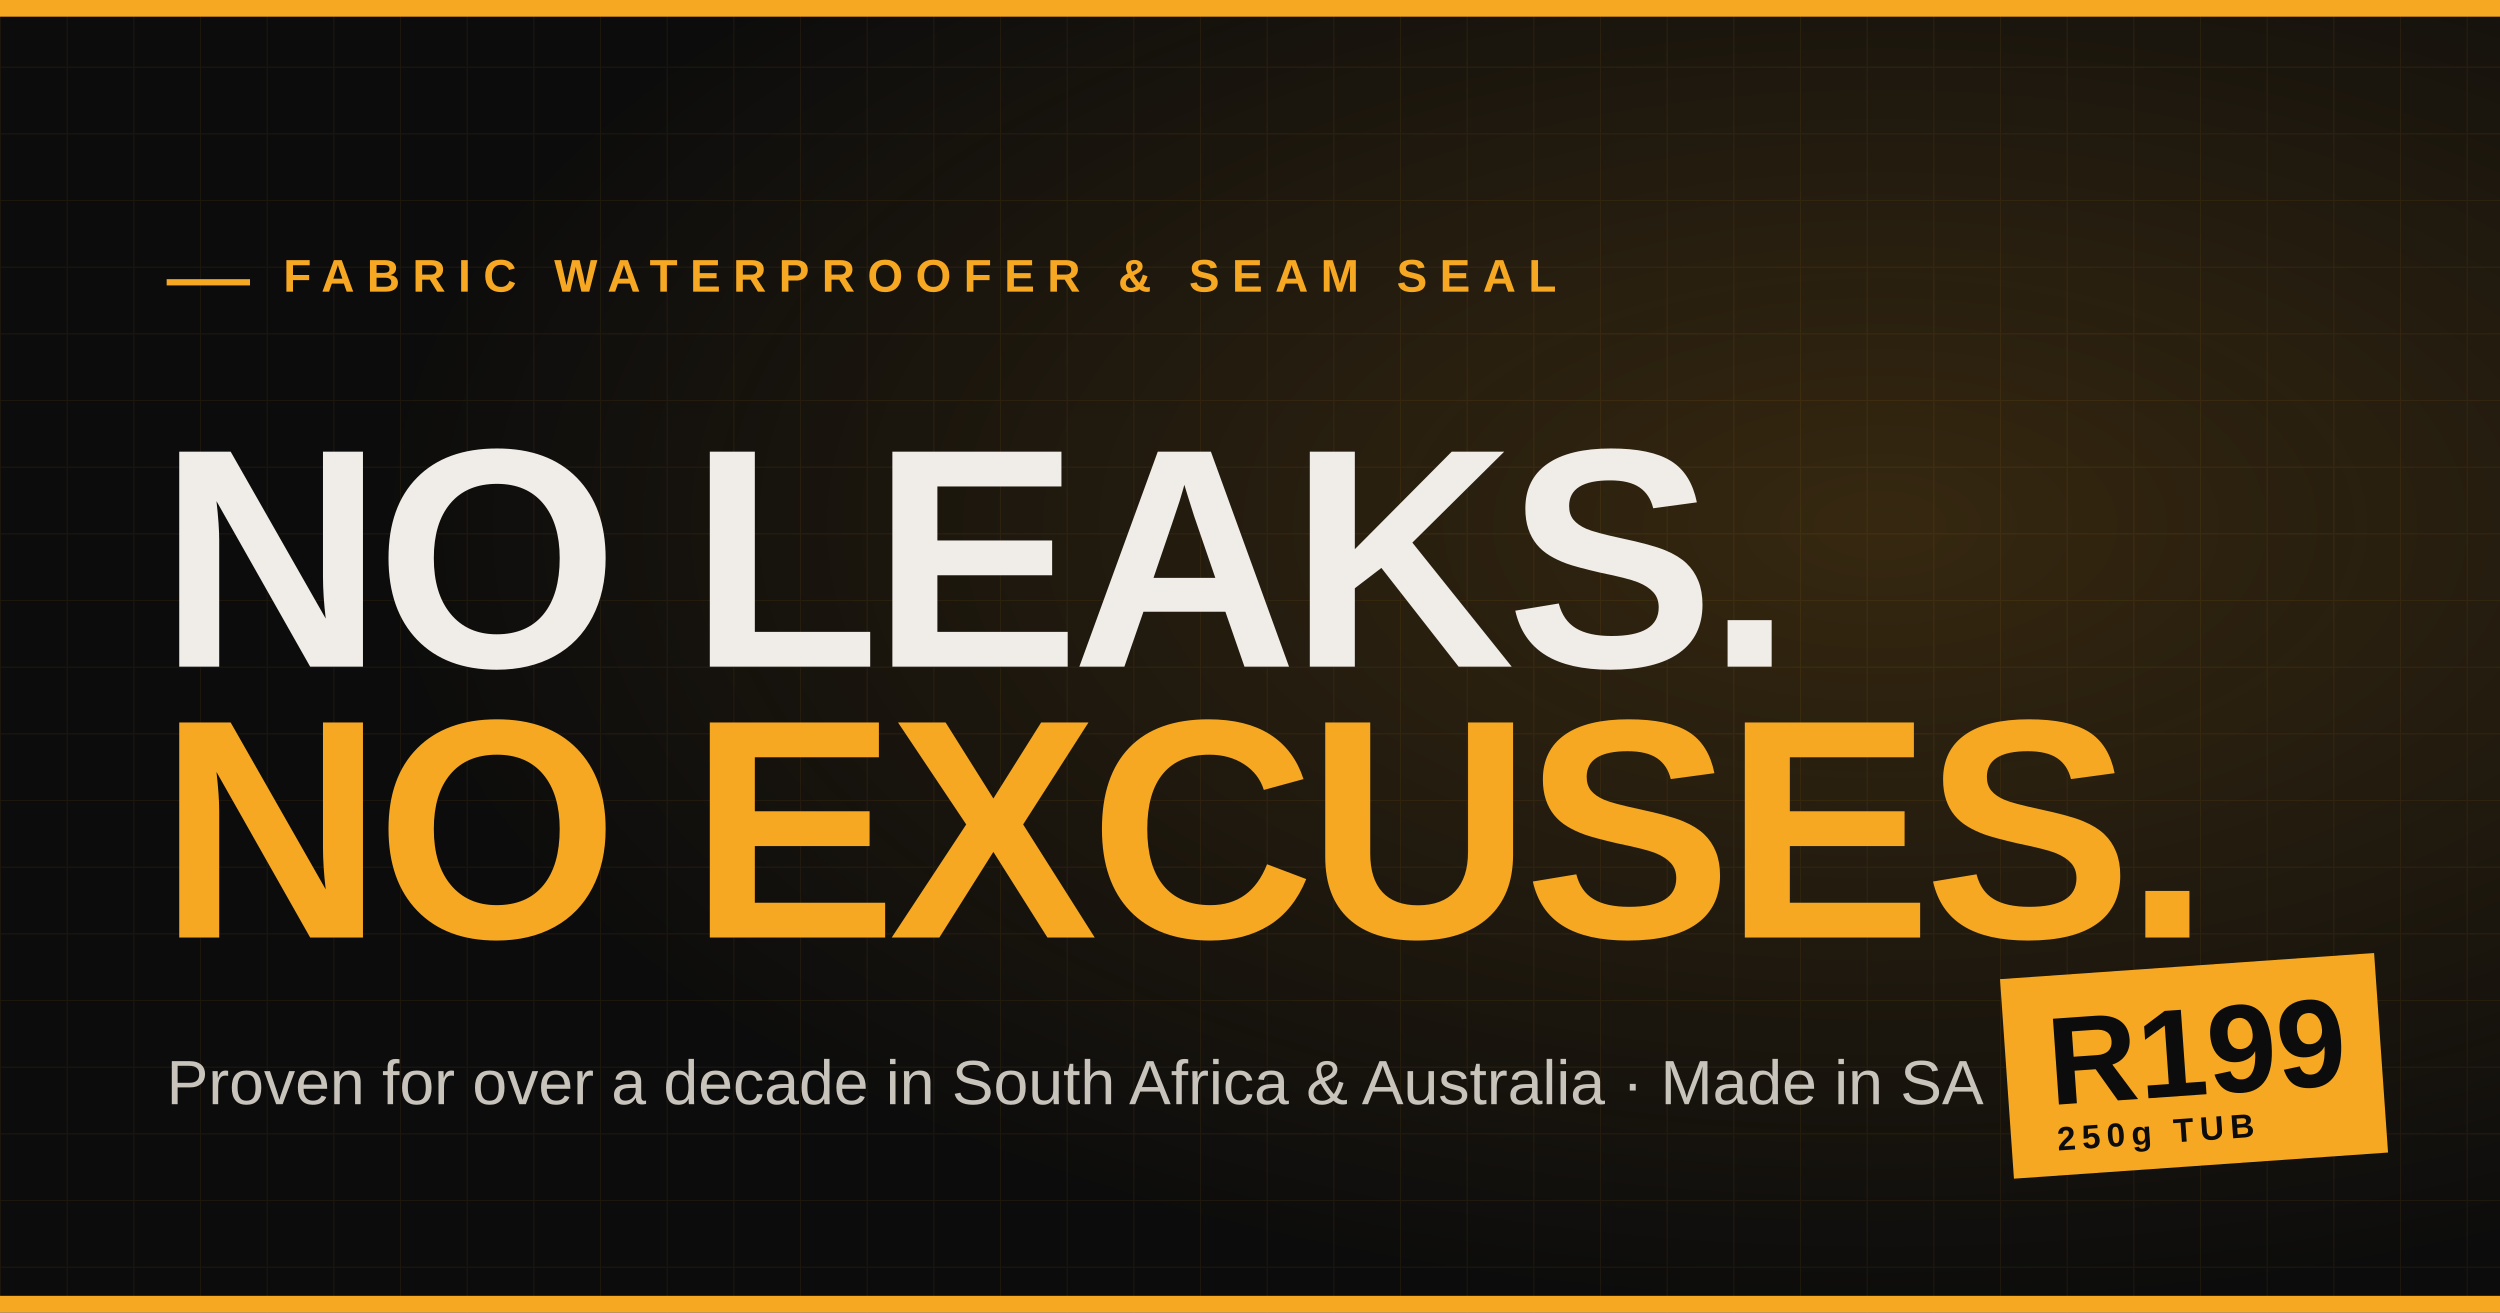
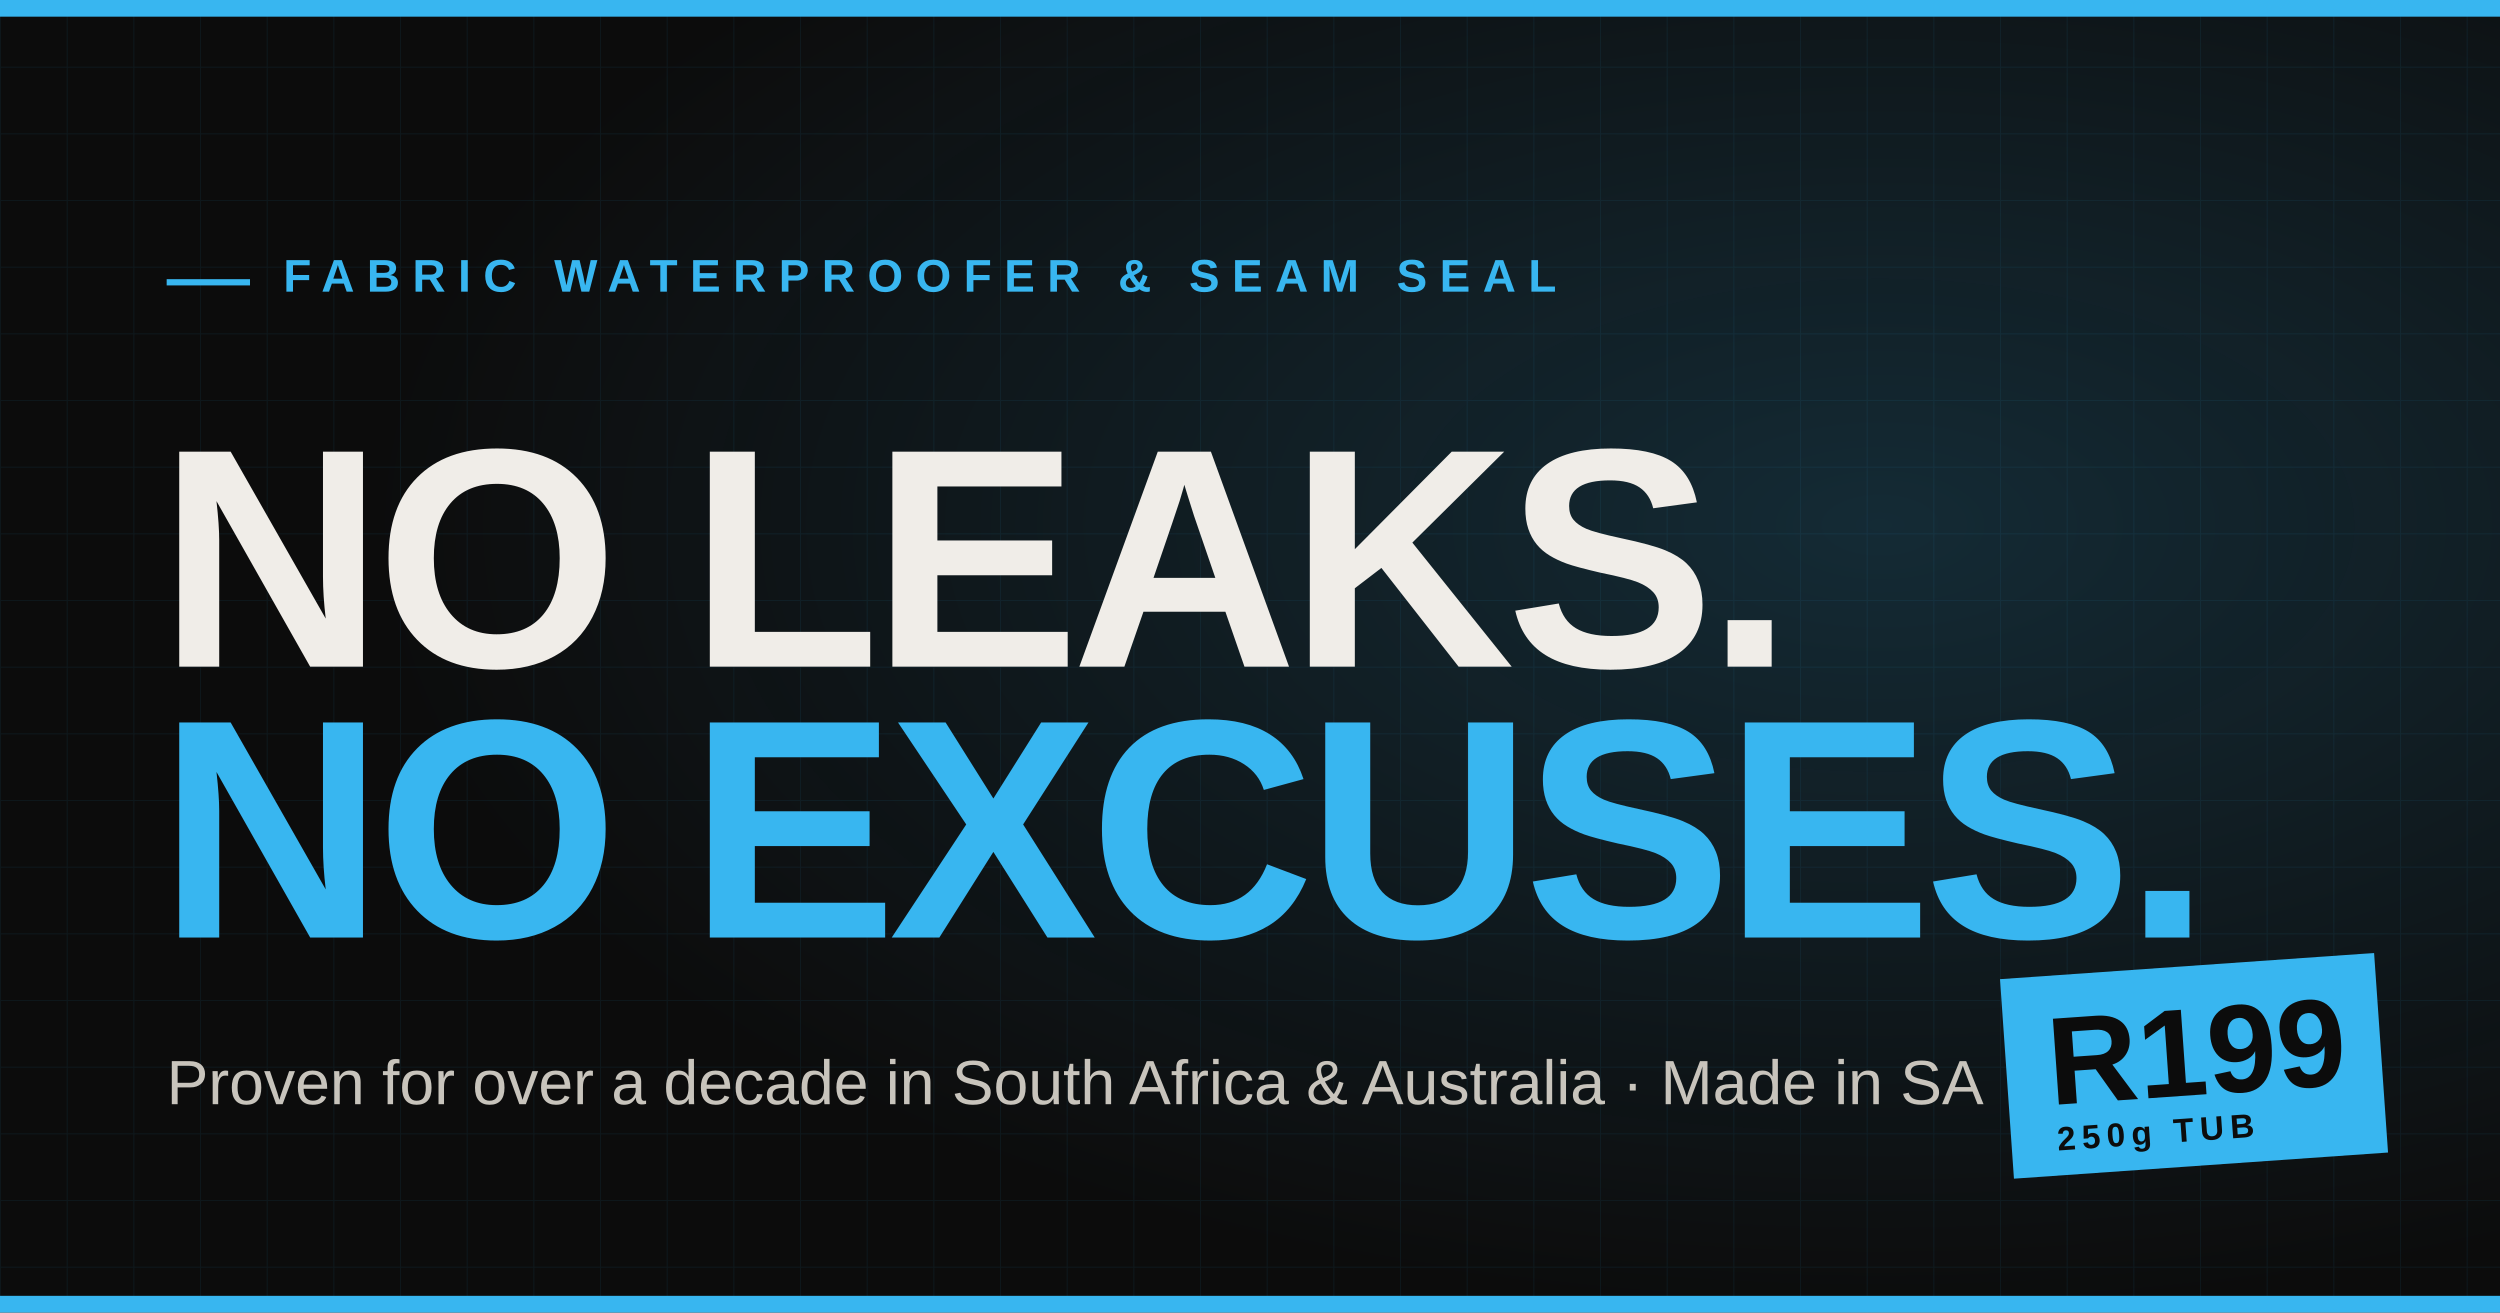
<svg xmlns="http://www.w3.org/2000/svg" viewBox="0 0 1200 630" width="1200" height="630" role="img" aria-label="SecureSeal — Fabric Waterproofer and Seam Seal. No Leaks. No Excuses.">
  <defs>
    <pattern id="grid" width="32" height="32" patternUnits="userSpaceOnUse">
-       <path d="M32 0H0V32" fill="none" stroke="#F7A823" stroke-opacity="0.07" stroke-width="1" />
+       <path d="M32 0H0V32" fill="none" stroke="#38B6F0" stroke-opacity="0.07" stroke-width="1" />
    </pattern>
    <radialGradient id="glow" cx="75%" cy="40%" r="60%">
-       <stop offset="0%" stop-color="#F7A823" stop-opacity="0.18" />
-       <stop offset="100%" stop-color="#F7A823" stop-opacity="0" />
+       <stop offset="0%" stop-color="#38B6F0" stop-opacity="0.18" />
+       <stop offset="100%" stop-color="#38B6F0" stop-opacity="0" />
    </radialGradient>
  </defs>
  <rect width="1200" height="630" fill="#0c0c0c" />
  <rect width="1200" height="630" fill="url(#grid)" />
  <rect width="1200" height="630" fill="url(#glow)" />
-   <rect x="0" y="0" width="1200" height="8" fill="#F7A823" />
-   <rect x="0" y="622" width="1200" height="8" fill="#F7A823" />
+   <rect x="0" y="0" width="1200" height="8" fill="#38B6F0" />
+   <rect x="0" y="622" width="1200" height="8" fill="#38B6F0" />
  <g transform="translate(80,140)">
-     <rect x="0" y="-6" width="40" height="3" fill="#F7A823" />
-     <text x="56" y="0" font-family="Arial, sans-serif" font-weight="700" font-size="22" fill="#F7A823" letter-spacing="6">FABRIC WATERPROOFER &amp; SEAM SEAL</text>
+     <rect x="0" y="-6" width="40" height="3" fill="#38B6F0" />
+     <text x="56" y="0" font-family="Arial, sans-serif" font-weight="700" font-size="22" fill="#38B6F0" letter-spacing="6">FABRIC WATERPROOFER &amp; SEAM SEAL</text>
  </g>
  <text x="76" y="320" font-family="Arial Black, Arial, sans-serif" font-weight="900" font-size="150" fill="#f0ede8" letter-spacing="-4">NO LEAKS.</text>
-   <text x="76" y="450" font-family="Arial Black, Arial, sans-serif" font-weight="900" font-size="150" fill="#F7A823" letter-spacing="-4">NO EXCUSES.</text>
+   <text x="76" y="450" font-family="Arial Black, Arial, sans-serif" font-weight="900" font-size="150" fill="#38B6F0" letter-spacing="-4">NO EXCUSES.</text>
  <text x="80" y="530" font-family="Arial, sans-serif" font-weight="500" font-size="30" fill="#c8c4bc">Proven for over a decade in South Africa &amp; Australia · Made in SA</text>
  <g transform="translate(960,470) rotate(-4)">
-     <rect x="0" y="0" width="180" height="96" fill="#F7A823" />
+     <rect x="0" y="0" width="180" height="96" fill="#38B6F0" />
    <text x="20" y="62" font-family="Arial Black, Arial, sans-serif" font-weight="900" font-size="60" fill="#0c0c0c">R199</text>
    <text x="22" y="84" font-family="Arial, sans-serif" font-weight="700" font-size="16" fill="#0c0c0c" letter-spacing="3">250g TUB</text>
  </g>
</svg>
